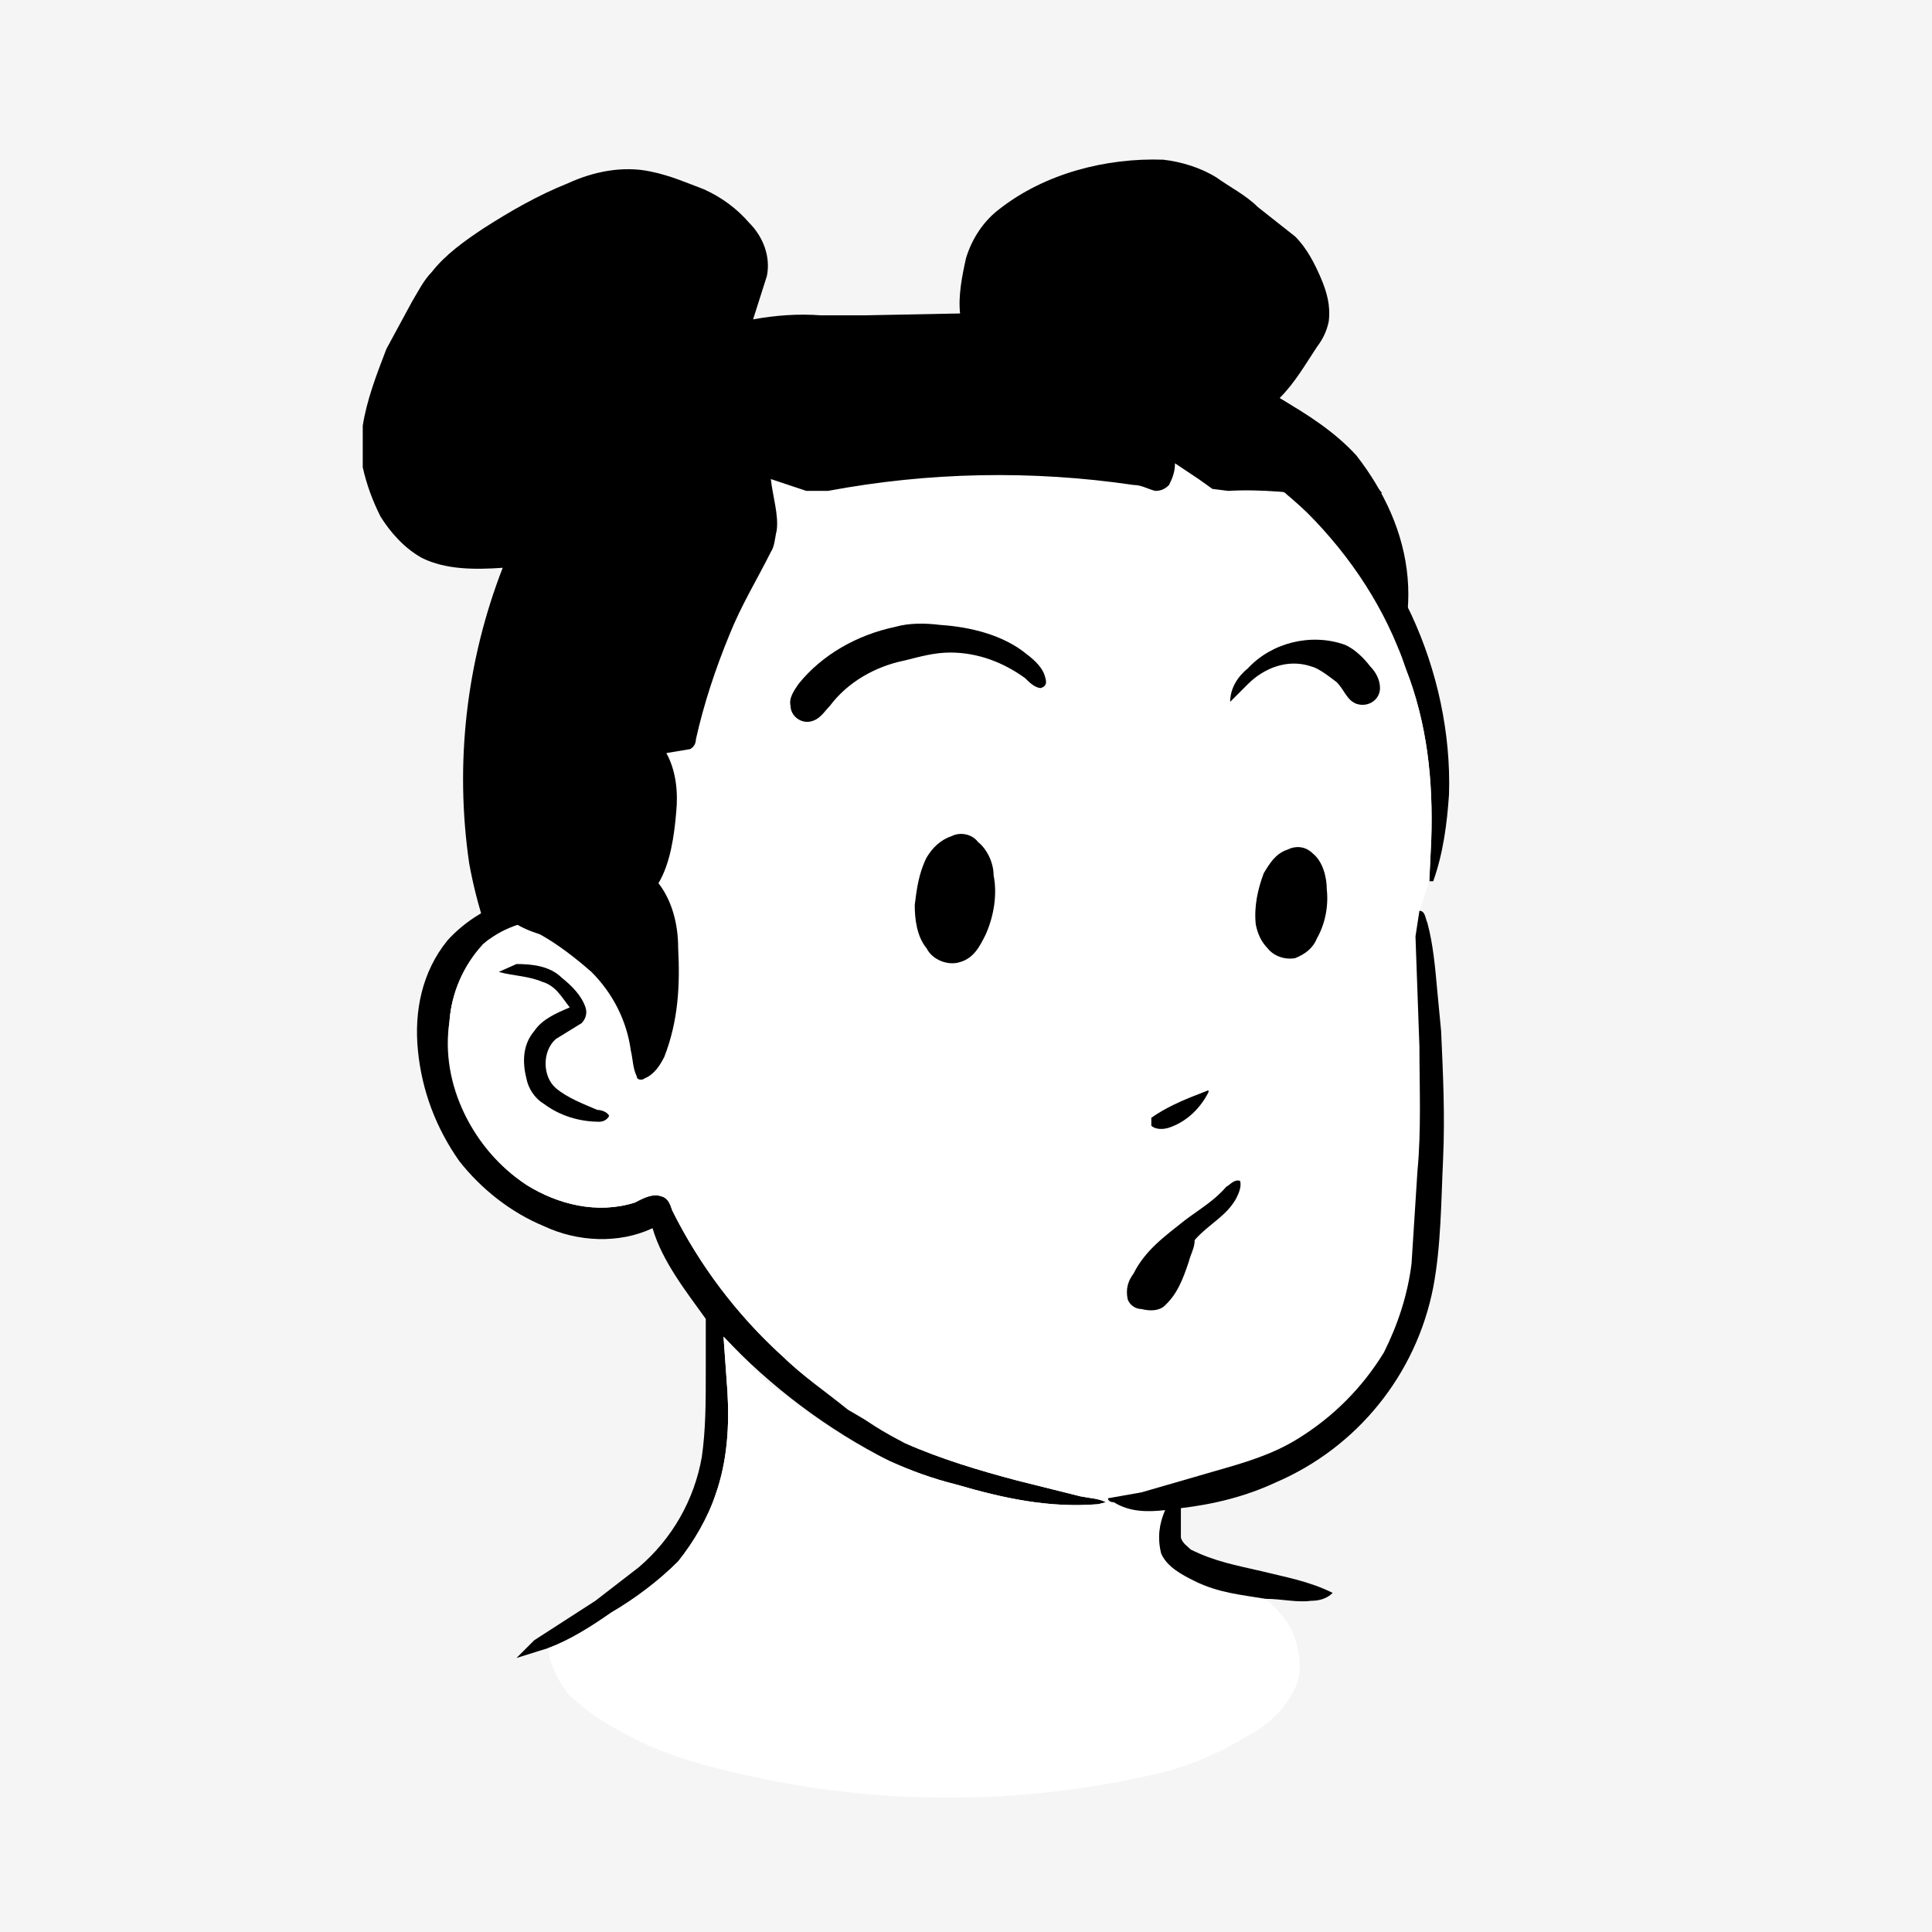
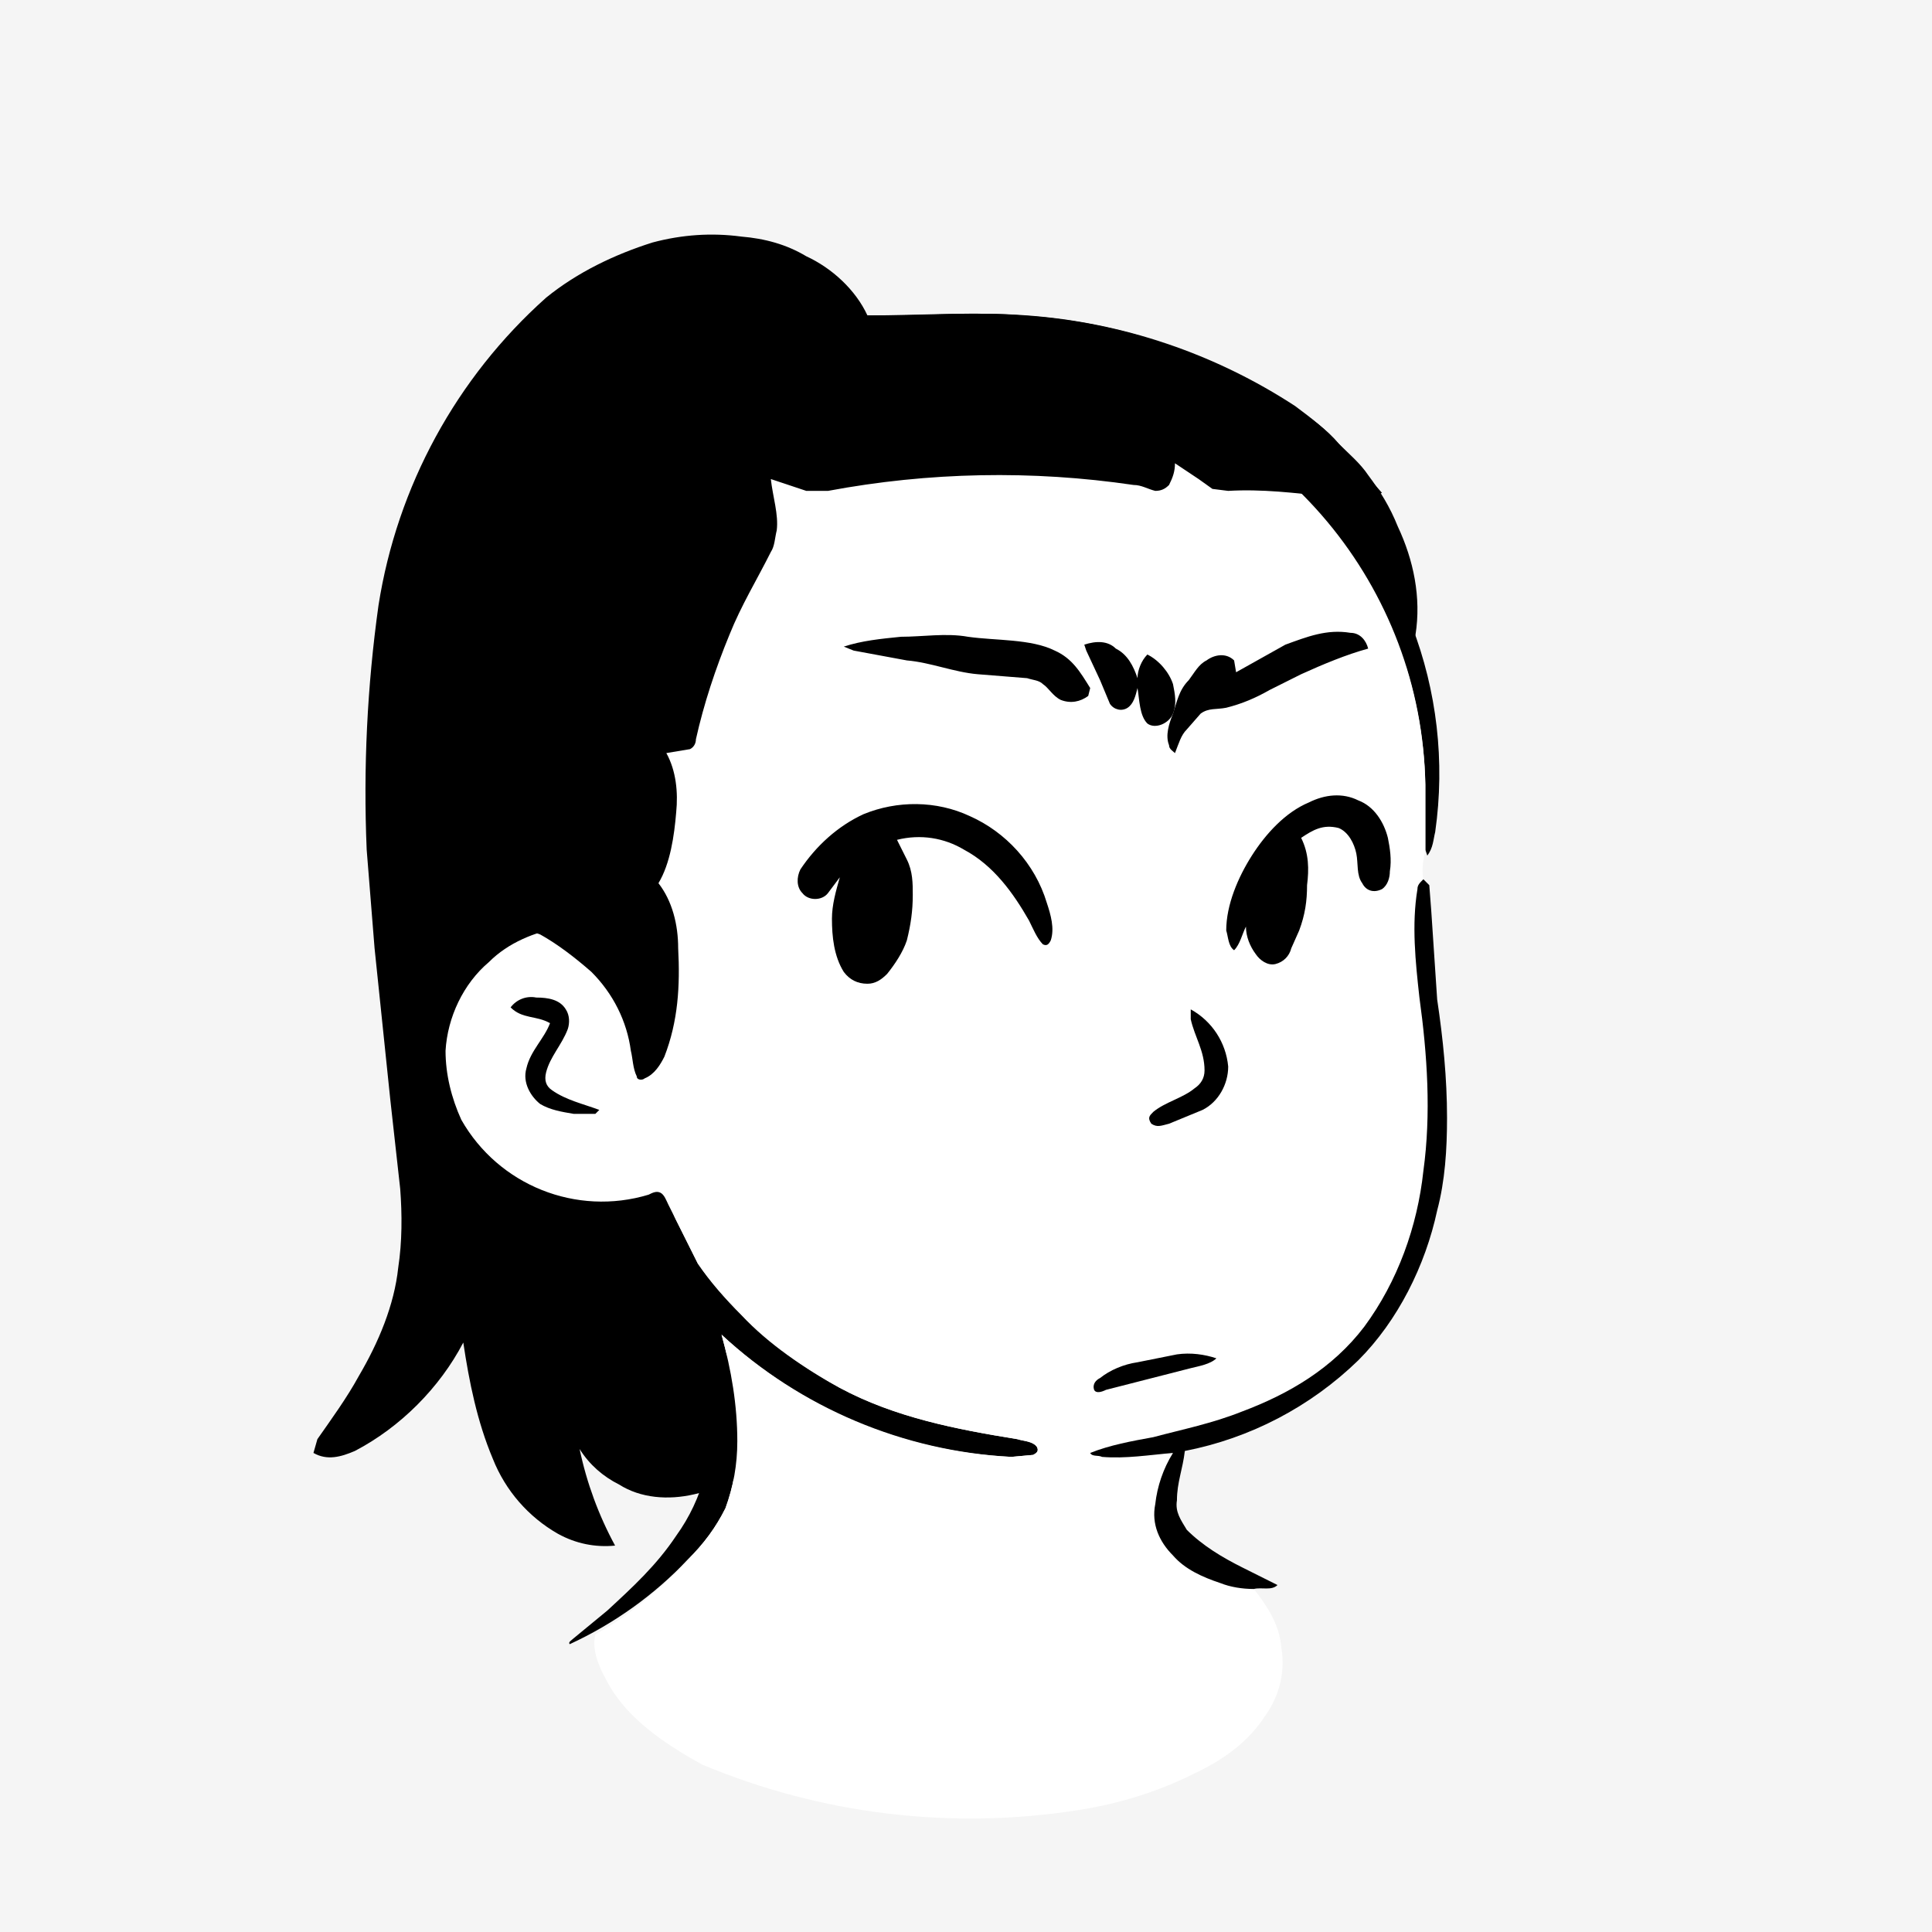
<svg xmlns="http://www.w3.org/2000/svg" viewBox="0 0 980 980" fill="none" shape-rendering="auto">
  <mask id="viewboxMask">
    <rect width="980" height="980" rx="0" ry="0" x="0" y="0" fill="#fff" />
  </mask>
  <g mask="url(#viewboxMask)">
    <rect fill="#f5f5f5" width="980" height="980" x="0" y="0" />
    <g transform="translate(10 -60)">
-       <path d="M580 141c9 1 19 4 27 9 7 5 15 9 21 15l19 15c6 6 10 14 13 21s5 14 4 22c-1 5-3 9-6 13-6 9-11 18-19 26 14 8 28 17 39 29 14 18 24 39 26 62 1 11 0 23-3 34-2 6-10 8-15 4-4-2-5-6-7-10s-5-7-6-11c-8-15-17-30-24-46l-7-14-24-1-12-1-8-5-11-8c-1 4-2 8-5 11-1 3-4 3-7 2l-13-3-45-5c-28-1-57 2-86 6l-24 4-9-2-17-5c1 7 3 15 3 23-1 5 0 10-3 14-7 14-15 27-21 42-7 17-13 35-17 53 0 2-1 4-3 5l-12 2c5 9 5 19 5 29-1 12-2 26-9 37 7 9 10 21 10 33 1 18 0 37-7 54-2 5-5 10-10 12-1 1-4 2-4-1-2-5-2-11-3-16l-16-6-28-10-10-4c-3-2-5-6-7-9-10-20-17-41-21-63a296 296 0 0 1 17-150c-14 1-29 1-41-5-9-5-16-13-21-21-4-8-7-16-9-25v-21c2-13 7-26 12-39l13-24c3-5 6-11 10-15 7-9 17-16 26-22 14-9 28-17 43-23 13-6 28-9 42-6 10 2 19 6 27 9 9 4 17 10 23 17 7 7 11 17 9 27l-7 22c11-2 23-3 35-2h19l51-1c-1-9 1-19 3-28 3-10 9-19 17-25 23-18 54-26 83-25Z" fill="#000000" />
-       <path d="M528 244c41 6 80 22 113 47 28 21 50 49 65 81 13 28 20 60 19 91-1 15-3 30-8 44h-2l1-21c1-30-2-59-13-87-10-30-28-57-50-79-42-40-98-62-156-63a243 243 0 0 0-196 94 207 207 0 0 0-40 139l2 25c8 0 19 0 25 7l-3 3-17 1c-12 1-24 5-33 13a64 64 0 0 0-17 39c-5 32 12 65 39 83 16 10 36 15 55 9 4-2 9-5 14-3 3 1 4 4 5 7a251 251 0 0 0 90 100c8 7 18 13 28 18 18 8 38 14 57 19l32 8c5 1 9 1 13 3l-4 1c-25 2-48-3-72-10-12-3-23-7-34-12a306 306 0 0 1-84-63l2 28c1 17 0 35-6 52-4 12-11 24-19 34-10 10-22 19-34 26-10 7-21 14-32 18l-16 5 9-9 31-20 22-17a95 95 0 0 0 32-56c2-14 2-28 2-43v-27c-10-14-22-29-27-46-17 8-38 7-55-1-17-7-32-19-43-33-12-17-19-36-21-56s2-40 15-56c9-10 22-18 35-21-4-14-6-29-6-44a234 234 0 0 1 83-173 249 249 0 0 1 199-55Z" fill="#000" />
-       <path d="M653 320c22 22 40 49 50 79 11 28 14 57 13 87l-1 21-5 15-2 13 2 56c0 21 1 42-1 63l-3 47c-2 16-7 31-14 45-11 18-26 33-44 44-13 8-27 12-41 16l-38 11-17 3c0 1 1 2 3 2 8 5 17 5 26 4-3 7-4 14-2 22 3 7 11 11 17 14 12 6 24 7 36 9 7 6 14 14 16 24 2 8 2 16-2 23-5 10-14 18-24 23-13 8-27 14-42 18a468 468 0 0 1-222-1c-17-4-33-9-48-17-12-6-23-13-32-22-5-7-9-14-10-23 11-4 22-11 32-18 12-7 24-16 34-26 8-10 15-22 19-34 6-17 7-35 6-52l-2-28 22 23c19 15 40 30 62 40 11 5 22 9 34 12 24 7 47 12 72 10l4-1c-4-2-8-2-13-3l-32-8c-19-5-39-11-57-19l-29-17c-11-9-23-17-33-27a251 251 0 0 1-56-74c-1-3-2-6-5-7-5-2-10 1-14 3-19 6-39 1-55-9a88 88 0 0 1-39-83c1-14 7-28 17-39 9-8 21-12 33-13l17-1 3-3c-6-7-17-7-25-7l-2-25a207 207 0 0 1 40-139 243 243 0 0 1 196-94c58 1 114 23 156 63Z" fill="#ffffff" />
-       <path d="M710 522c3 0 3 4 4 6 3 11 4 23 5 34l2 21c1 22 2 43 1 65-1 21-1 44-5 65a136 136 0 0 1-80 99c-15 7-31 11-48 13v15c1 3 3 4 5 6 12 6 23 8 36 11 12 3 24 5 36 11-3 3-7 4-11 4-7 1-15-1-23-1-12-2-24-3-36-9-6-3-14-7-17-14-2-8-1-15 2-22-9 1-18 1-26-4-2 0-3-1-3-2l17-3 38-11c14-4 28-8 41-16 18-11 33-26 44-44 7-14 12-29 14-45l3-47c2-21 1-42 1-63l-2-56 2-13ZM252 549c8 0 17 1 23 7 5 4 10 9 12 15 1 3 0 6-2 8l-13 8c-7 6-7 19 0 25 6 5 14 8 21 11 2 0 5 1 6 3-1 2-3 3-5 3-10 0-20-3-28-9-5-3-8-8-9-13-2-8-2-17 4-24 4-6 11-9 18-12-4-5-7-11-14-13-7-3-15-3-22-5l9-4Z" fill="#000" />
-       <path d="M473 484c4-2 10-1 13 3 5 4 8 11 8 17 2 10 0 21-4 30-3 6-6 12-13 14-6 2-14-1-17-7-5-6-6-15-6-22 1-8 2-16 6-24 3-5 7-9 13-11ZM643 491c4-2 9-2 13 2 5 4 7 12 7 18 1 9-1 18-5 25-2 5-6 8-11 10-5 1-11-1-14-5-3-3-5-7-6-12-1-9 1-18 4-26 3-5 6-10 12-12Z" fill="#000000" />
-       <path d="M467 377c15 1 32 5 44 15 4 3 8 7 9 11 1 3 1 5-2 6-3 0-6-3-8-5-11-8-24-13-38-13-8 0-15 2-23 4-15 3-29 11-38 23-3 3-5 7-10 8s-10-3-10-8c-1-4 2-8 4-11 12-15 30-25 49-29 7-2 15-2 23-1ZM672 387c5 2 10 7 13 11 3 3 5 7 5 11 0 6-6 10-12 8-5-2-6-7-10-11-4-3-9-7-13-8-12-4-24 1-32 9l-9 9c0-7 4-13 9-17 12-13 32-18 49-12Z" fill="#000000" />
-       <path d="M603 613v1c-4 8-11 15-20 18-3 1-7 1-9-1v-4c7-5 16-9 24-12l5-2Z" fill="#000000" />
-       <path d="M619 659c1 3-1 7-2 9-5 9-14 13-21 21 0 4-2 7-3 11-3 9-6 17-13 23-3 2-7 2-11 1-3 0-6-2-7-5-1-5 0-9 3-13 6-12 16-19 26-27 8-6 15-10 21-17 2-1 4-4 7-3Z" fill="#000000" />
+       <path d="M366 180c12 1 23 4 33 10 13 6 25 17 31 30 27 0 54-2 81 0a287 287 0 0 1 136 46c8 6 16 12 22 19 5 5 11 10 15 16 6 8 11 16 15 26 8 17 12 36 9 55-2 11-6 22-13 30-3 4-9 5-12 1-7-8-13-19-19-28-14-26-27-51-42-76l-16-1c-3 0-5-2-8-5l-11-8c-1 4-2 8-5 11-1 2-4 3-6 3-4-1-7-3-11-3a344 344 0 0 0-103-4 550 550 0 0 0-63 7l-18-6c1 8 4 17 3 26-1 4 0 7-2 10l-13 23-11 24c-6 16-11 32-14 48-1 2-2 5-4 6l-12 2c5 8 5 18 5 28-1 13-2 27-9 38 7 10 10 21 10 33 2 19 0 39-8 56l-7 10c2 23 6 47 13 70 7 24 17 48 27 71l17 36c1 3 3 7 1 10-2 6-6 10-11 14-7 5-15 8-24 10-13 3-27 2-38-5-8-4-15-10-20-18a180 180 0 0 0 18 49c-10 1-20-1-29-6a76 76 0 0 1-33-38c-8-19-12-39-15-59-12 23-32 43-55 55-7 3-14 5-21 1l2-7c7-10 15-21 21-32 10-17 18-36 20-55 2-13 2-27 1-40l-5-45-8-77-4-50a685 685 0 0 1 6-124 264 264 0 0 1 85-156c16-13 35-22 54-28 15-4 30-5 45-3Z" fill="#000000" />
+       <path d="M486 236c57-2 115 18 159 56a209 209 0 0 1 73 190c-1 4-1 8-4 12l-1-3v-33a215 215 0 0 0-172-206 235 235 0 0 0-270 153c-12 37-14 78-6 116 6-2 12-2 17-2 2 1 5 1 6 3s0 3-1 4l-12 4c-14 3-27 8-37 18a63 63 0 0 0-22 45c0 12 3 24 8 35 8 13 19 24 33 31 18 10 41 13 62 7 2-1 4-2 6-1s3 4 4 6l15 30a215 215 0 0 0 72 63c28 15 59 21 90 26 3 1 8 1 10 4 1 2 0 3-2 4l-11 1a231 231 0 0 1-147-62c5 18 8 36 8 54 0 12-2 23-6 34-5 10-11 18-19 26a196 196 0 0 1-60 43c-1-1 1-2 2-3l17-14c13-12 25-23 35-38a93 93 0 0 0 17-65l-4-39-2-10-12-17c-5-10-11-20-13-31a93 93 0 0 1-96-31 81 81 0 0 1-19-51c0-12 3-23 8-34 9-16 23-29 40-36-8-31-8-62-3-93 8-40 26-77 51-108 45-54 115-87 186-88Z" fill="#000" />
+       <path d="M541 252a214 214 0 0 1 172 206v33c-1 5-2 10-1 15-2 2-3 3-3 5-3 18-1 37 1 55 4 29 6 59 2 88-3 28-13 56-30 79-16 21-38 34-62 43-15 6-30 9-45 13-11 2-22 4-32 8 1 2 4 1 6 2 12 1 24-1 36-2-5 8-8 17-9 26-2 10 2 19 9 26 6 7 15 11 24 14 5 2 11 3 17 3 7 9 13 18 14 30 2 12-1 24-8 34-9 14-22 23-37 30-18 9-38 15-57 18a352 352 0 0 1-192-23c-18-10-38-23-48-42-4-7-8-16-6-24 18-10 33-23 47-38 8-8 14-16 19-26 4-11 6-22 6-34 0-18-3-36-8-54a235 235 0 0 0 147 62l11-1c2-1 3-2 2-4-2-3-7-3-10-4-31-5-62-11-90-26-18-10-36-22-50-37-8-8-16-17-22-26l-15-30c-1-2-2-5-4-6s-4 0-6 1a82 82 0 0 1-95-38c-5-11-8-23-8-35 1-17 9-34 22-45 10-10 23-15 37-18l12-4c1-1 2-2 1-4s-4-2-6-3c-5 0-11 0-17 2-8-38-6-79 6-116a236 236 0 0 1 270-153Z" fill="#ffffff" />
+       <path d="m712 506 3 3 1 13 3 45c3 20 5 40 5 60 0 16-1 32-5 47-6 28-20 56-40 76a174 174 0 0 1-88 46c-1 9-4 16-4 25-1 6 2 10 5 15 8 8 18 14 28 19l18 9c-3 3-8 1-12 2-6 0-12-1-17-3-9-3-18-7-24-14-7-7-11-16-9-26 1-9 4-18 9-26-12 1-24 3-36 2-2-1-5 0-6-2 10-4 21-6 32-8 15-4 30-7 45-13 24-9 46-22 62-43 17-23 27-51 30-79 4-29 2-59-2-88-2-18-4-37-1-55 0-2 1-3 3-5ZM262 566c6 0 12 1 15 6 2 3 2 7 1 10-3 8-9 14-11 22-1 4 0 7 3 9 7 5 16 7 24 10l-2 2h-11c-6-1-12-2-17-5-5-4-9-11-7-18 2-9 9-15 12-23-7-4-14-2-20-8 3-4 8-6 13-5Z" fill="#000" />
+       <path d="M679 466c8 3 13 11 15 19 1 5 2 11 1 17 0 3-1 7-4 9-4 2-8 1-10-3-3-4-2-10-3-15s-4-11-9-13c-8-2-13 1-19 5 4 8 4 16 3 24 0 8-1 15-4 23l-4 9c-1 4-4 7-8 8s-8-2-10-5c-3-4-5-9-5-14-2 4-3 9-6 12-3-2-3-7-4-10 0-13 6-27 13-38s17-22 29-27c8-4 17-5 25-1ZM482 474c18 8 33 24 39 44 2 6 4 13 2 19-1 2-2 3-4 2-3-3-5-8-7-12-8-14-18-28-33-36-10-6-22-8-34-5l5 10c3 6 3 12 3 18 0 8-1 15-3 23-2 6-6 12-10 17-3 3-6 5-10 5-5 0-9-2-12-6-5-8-6-18-6-27 0-7 2-14 4-21l-6 8c-3 4-10 4-13 0-3-3-3-8-1-12 8-12 19-22 32-28 17-7 37-7 54 1Z" fill="#000000" />
+       <g fill="#000000">
+         <path d="M675 381c5 0 8 4 9 8-11 3-23 8-34 13l-16 8c-7 4-14 7-22 9-5 1-9 0-13 3l-7 8c-3 3-4 7-6 12-1-1-3-2-3-4-2-5 0-11 2-16 2-6 3-12 8-17 3-4 5-8 9-10 4-3 10-4 14 0l1 6 25-14c11-4 21-8 33-6ZM481 383c14 2 32 1 44 7 9 4 13 11 18 19l-1 4c-4 3-9 4-14 2-4-2-6-6-9-8-2-2-5-2-8-3l-25-2c-12-1-24-6-36-7l-27-5-5-2c9-3 19-4 29-5 11 0 23-2 34 0Z" />
+         <path d="M540 387c6-2 12-2 16 2 6 3 9 9 11 15 0-4 2-9 5-12 6 3 11 9 13 15 1 5 2 10 0 15s-9 8-13 5c-4-4-4-12-5-18-1 4-2 8-5 10s-7 1-9-2l-5-12-7-15-1-3Z" />
+       </g>
+       <path d="M594 572a37 37 0 0 1 19 29c0 9-5 18-13 22l-17 7c-4 1-6 2-9 0-2-3-1-4 1-6 6-5 15-7 21-12 3-2 5-5 5-9 0-10-5-17-7-26v-5Z" fill="#000000" />
+       <path d="M587 747c7-1 14 0 20 2-3 3-9 4-13 5l-43 11c-2 1-5 2-6 0-1-3 1-5 3-6 5-4 12-7 19-8l20-4Z" fill="#000000" />
      <path d="M508 220a271 271 0 0 1 97 24c14 7 29 14 42 23 8 5 16 11 22 18l22 25c-9 4-18 3-27 2-17-2-34-4-51-3l-8-1-7-5-12-8c0 4-1 7-3 11-2 2-4 3-7 3-4-1-7-3-11-3a470 470 0 0 0-155 3h-11l-18-6c1 9 4 18 3 26-1 4-1 8-3 11-7 14-15 27-21 42-7 17-13 35-17 53 0 2-1 4-3 5l-12 2c5 9 6 20 5 30-1 12-3 26-9 36 7 9 10 21 10 33 1 19 0 37-7 55-2 4-5 9-10 11-1 1-4 1-4-1-2-4-2-9-3-13-2-15-9-29-20-40-8-7-17-14-26-19-6-2-11-4-16-8l-6-8c-12-32-16-67-12-101a285 285 0 0 1 37-113c10-16 22-30 35-43 10-9 20-17 31-23l14-5 32-11 19-2h43c23 0 44-2 67 0Z" fill="#000000" />
    </g>
    <g transform="translate(10 -60)" />
  </g>
</svg>
